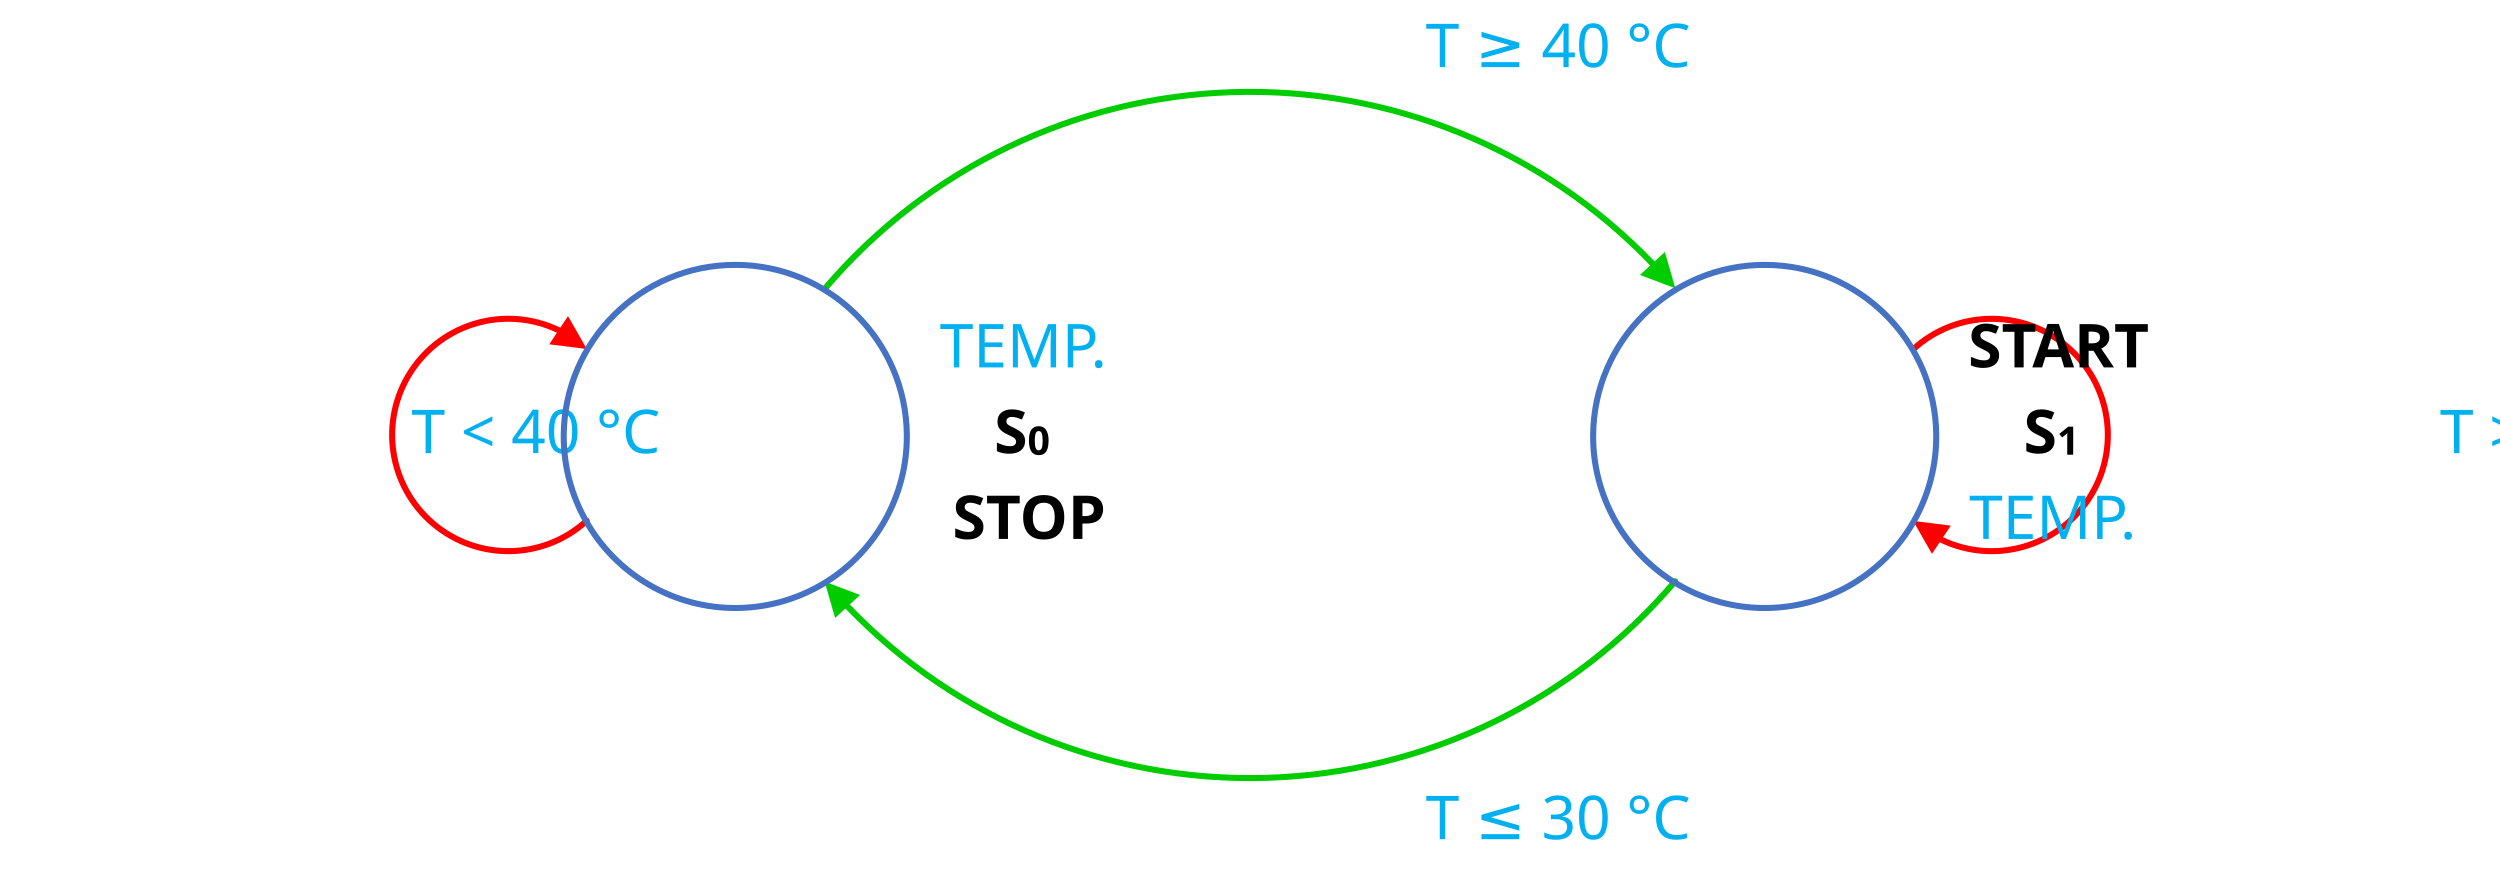
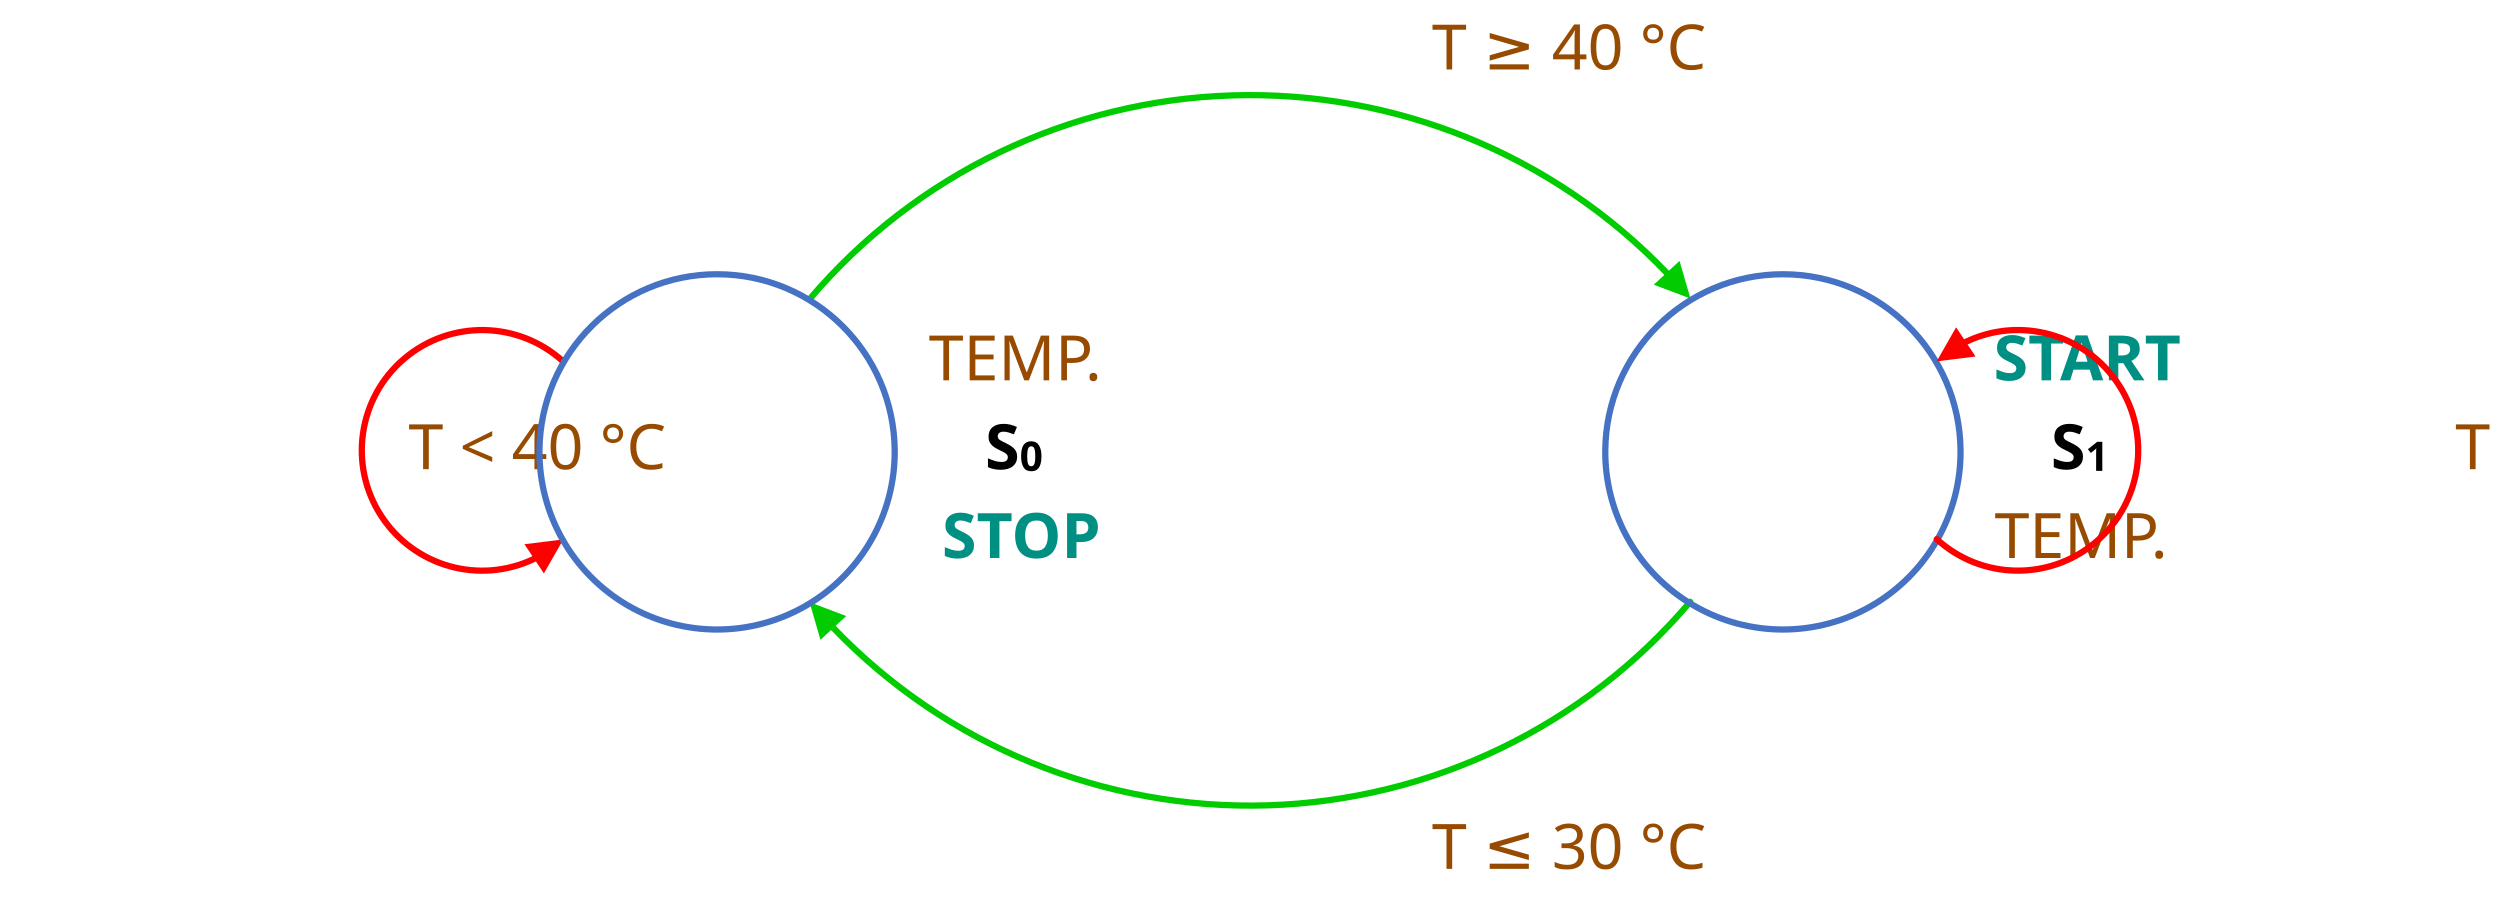
- <svg xmlns="http://www.w3.org/2000/svg" xmlns:ns1="http://schemas.microsoft.com/visio/2003/SVGExtensions/" xmlns:xlink="http://www.w3.org/1999/xlink" width="5.736in" height="1.996in" viewBox="0 0 413.024 143.732" xml:space="preserve" color-interpolation-filters="sRGB" class="st10">
+ <svg xmlns="http://www.w3.org/2000/svg" xmlns:ns1="http://schemas.microsoft.com/visio/2003/SVGExtensions/" xmlns:xlink="http://www.w3.org/1999/xlink" width="5.54in" height="1.996in" viewBox="0 0 398.85 143.732" xml:space="preserve" color-interpolation-filters="sRGB" class="st11">
  <ns1:documentProperties ns1:langID="1033" ns1:viewMarkup="false" />
  <style type="text/css">
	
		.st1 {marker-end:url(#mrkr4-6);stroke:#00cc00;stroke-linecap:round;stroke-linejoin:round;stroke-width:1}
		.st2 {fill:#00cc00;fill-opacity:1;stroke:#00cc00;stroke-opacity:1;stroke-width:0.357}
		.st3 {marker-end:url(#mrkr4-17);stroke:#ff0000;stroke-linecap:round;stroke-linejoin:round;stroke-width:1}
		.st4 {fill:#ff0000;fill-opacity:1;stroke:#ff0000;stroke-opacity:1;stroke-width:0.357}
		.st5 {fill:none;stroke:none;stroke-width:1}
- 		.st6 {fill:#00b0f0;font-family:Calibri;font-size:0.833em}
+ 		.st6 {fill:#964b00;font-family:Calibri;font-size:0.833em}
		.st7 {fill:none;stroke:#4672c4;stroke-width:1}
		.st8 {fill:#000000;font-family:Calibri;font-size:0.833em;font-weight:bold}
		.st9 {baseline-shift:-32.495%;font-size:0.65em}
- 		.st10 {fill:none;fill-rule:evenodd;font-size:12px;overflow:visible;stroke-linecap:square;stroke-miterlimit:3}
+ 		.st10 {fill:#008f83;font-family:Calibri;font-size:0.833em;font-weight:bold}
+ 		.st11 {fill:none;fill-rule:evenodd;font-size:12px;overflow:visible;stroke-linecap:square;stroke-miterlimit:3}
	
	</style>
  <defs id="Markers">
    <g id="lend4">
      <path d="M 2 1 L 0 0 L 2 -1 L 2 1 " style="stroke:none" />
    </g>
    <marker id="mrkr4-6" class="st2" ns1:arrowType="4" ns1:arrowSize="1" ns1:setback="5.24" refX="-5.24" orient="auto" markerUnits="strokeWidth" overflow="visible">
      <use xlink:href="#lend4" transform="scale(-2.8,-2.8) " />
    </marker>
    <marker id="mrkr4-17" class="st4" ns1:arrowType="4" ns1:arrowSize="1" ns1:setback="5.24" refX="-5.24" orient="auto" markerUnits="strokeWidth" overflow="visible">
      <use xlink:href="#lend4" transform="scale(-2.8,-2.8) " />
    </marker>
  </defs>
  <g ns1:mID="0" ns1:index="1" ns1:groupContext="foregroundPage">
    <ns1:pageProperties ns1:drawingScale="0.0393701" ns1:pageScale="0.0393701" ns1:drawingUnits="24" ns1:shadowOffsetX="8.50394" ns1:shadowOffsetY="-8.50394" />
    <ns1:layer ns1:name="Connector" ns1:index="0" />
    <ns1:layer ns1:name="Flowchart" ns1:index="1" />
-     <g id="shape14-1" ns1:mID="14" ns1:groupContext="shape" ns1:layerMember="0" transform="translate(121.472,-71.8661)">
+     <g id="shape14-1" ns1:mID="14" ns1:groupContext="shape" ns1:layerMember="0" transform="translate(114.386,-71.8661)">
      <ns1:userDefs>
        <ns1:ud ns1:nameU="ScaleFactor" ns1:val="VT0(1):26" />
        <ns1:ud ns1:nameU="visVersion" ns1:val="VT0(15):26" />
      </ns1:userDefs>
      <path d="M14.8 119.56 A92.126 92.126 0 0 1 151.53 115.4 L151.77 115.66" class="st1" />
    </g>
-     <g id="shape17-7" ns1:mID="17" ns1:groupContext="shape" ns1:layerMember="0" transform="translate(291.551,215.598) rotate(180)">
+     <g id="shape17-7" ns1:mID="17" ns1:groupContext="shape" ns1:layerMember="0" transform="translate(284.465,215.598) rotate(180)">
      <ns1:userDefs>
        <ns1:ud ns1:nameU="ScaleFactor" ns1:val="VT0(1):26" />
        <ns1:ud ns1:nameU="visVersion" ns1:val="VT0(15):26" />
      </ns1:userDefs>
      <path d="M14.8 119.56 A92.126 92.126 0 0 1 151.53 115.4 L151.77 115.66" class="st1" />
    </g>
-     <g id="shape18-12" ns1:mID="18" ns1:groupContext="shape" ns1:layerMember="0" transform="translate(121.472,215.598) rotate(180)">
+     <g id="shape18-12" ns1:mID="18" ns1:groupContext="shape" ns1:layerMember="0" transform="translate(114.386,-71.8661) scale(-1,1)">
      <ns1:userDefs>
        <ns1:ud ns1:nameU="ScaleFactor" ns1:val="VT0(1):26" />
        <ns1:ud ns1:nameU="visVersion" ns1:val="VT0(15):26" />
      </ns1:userDefs>
      <path d="M24.55 129.56 A19.197 19.197 0 1 1 29.19 161.04 L28.89 160.84" class="st3" />
    </g>
-     <g id="shape20-18" ns1:mID="20" ns1:groupContext="shape" ns1:layerMember="0" transform="translate(291.551,-71.8661) rotate(2.00574E-06)">
-       <ns1:userDefs>
-         <ns1:ud ns1:nameU="ScaleFactor" ns1:val="VT0(1):26" />
-         <ns1:ud ns1:nameU="visVersion" ns1:val="VT0(15):26" />
-       </ns1:userDefs>
-       <path d="M24.55 129.56 A19.197 19.197 0 1 1 29.19 161.04 L28.89 160.84" class="st3" />
-     </g>
-     <g id="shape23-23" ns1:mID="23" ns1:groupContext="shape" transform="translate(1,-64.7795)">
+     <g id="shape23-18" ns1:mID="23" ns1:groupContext="shape" transform="translate(1,-64.7795)">
      <ns1:textBlock ns1:margins="rect(1,1,1,1)" ns1:tabSpace="42.5197" />
      <ns1:textRect cx="28.346" cy="136.646" width="56.7" height="14.173" />
      <rect x="0" y="129.559" width="56.693" height="14.173" class="st5" />
-       <text x="20.2" y="139.65" class="st6" ns1:langID="1033">
-         <ns1:paragraph ns1:horizAlign="2" />
+       <text x="17.37" y="139.65" class="st6" ns1:langID="1033">
+         <ns1:paragraph ns1:indentLeft="2.83" ns1:indentRight="2.83" ns1:horizAlign="2" />
        <ns1:tabList />T &lt; 40 °C</text>
    </g>
-     <g id="shape25-26" ns1:mID="25" ns1:groupContext="shape" transform="translate(178.165,-128.559)">
+     <g id="shape25-21" ns1:mID="25" ns1:groupContext="shape" transform="translate(171.079,-128.559)">
      <ns1:textBlock ns1:margins="rect(1,1,1,1)" ns1:tabSpace="42.5197" />
      <ns1:textRect cx="28.346" cy="136.646" width="56.7" height="14.173" />
      <rect x="0" y="129.559" width="56.693" height="14.173" class="st5" />
      <text x="10.6" y="139.65" class="st6" ns1:langID="1033">
        <ns1:paragraph ns1:horizAlign="1" />
        <ns1:tabList />T ≥ 40 °C</text>
    </g>
-     <g id="shape26-29" ns1:mID="26" ns1:groupContext="shape" transform="translate(178.165,-1)">
+     <g id="shape26-24" ns1:mID="26" ns1:groupContext="shape" transform="translate(171.079,-1)">
      <ns1:textBlock ns1:margins="rect(1,1,1,1)" ns1:tabSpace="42.5197" />
      <ns1:textRect cx="28.346" cy="136.646" width="56.7" height="14.173" />
      <rect x="0" y="129.559" width="56.693" height="14.173" class="st5" />
      <text x="10.6" y="139.65" class="st6" ns1:langID="1033">
        <ns1:paragraph ns1:horizAlign="1" />
        <ns1:tabList />T ≤ 30 °C</text>
    </g>
-     <g id="shape37-32" ns1:mID="37" ns1:groupContext="shape" transform="translate(355.331,-64.7795)">
+     <g id="shape37-27" ns1:mID="37" ns1:groupContext="shape" transform="translate(341.157,-64.7795)">
      <ns1:textBlock ns1:margins="rect(1,1,1,1)" ns1:tabSpace="42.5197" />
      <ns1:textRect cx="28.346" cy="136.646" width="56.7" height="14.173" />
      <rect x="0" y="129.559" width="56.693" height="14.173" class="st5" />
-       <text x="1" y="139.65" class="st6" ns1:langID="1033">
-         <ns1:paragraph />
+       <text x="3.83" y="139.65" class="st6" ns1:langID="1033">
+         <ns1:paragraph ns1:indentLeft="2.83" ns1:indentRight="2.83" />
        <ns1:tabList />T &gt; 30 °C</text>
    </g>
-     <g id="shape38-35" ns1:mID="38" ns1:groupContext="shape" ns1:layerMember="1" transform="translate(263.205,-43.5197)">
+     <g id="shape38-30" ns1:mID="38" ns1:groupContext="shape" ns1:layerMember="1" transform="translate(256.118,-43.5197)">
      <ns1:custProps>
        <ns1:cp ns1:nameU="Cost" ns1:lbl="Cost" ns1:type="7" ns1:format="@" ns1:langID="1033" />
        <ns1:cp ns1:nameU="Duration" ns1:lbl="Duration" ns1:type="2" ns1:langID="1033" />
        <ns1:cp ns1:nameU="Resources" ns1:lbl="Resources" ns1:langID="1033" />
      </ns1:custProps>
      <ns1:userDefs>
        <ns1:ud ns1:nameU="visVersion" ns1:val="VT0(15):26" />
      </ns1:userDefs>
      <ns1:textBlock ns1:margins="rect(1,1,1,1)" ns1:tabSpace="42.5197" />
      <ns1:textRect cx="28.346" cy="115.386" width="56.7" height="56.693" />
      <path d="M0 115.39 A28.346 28.346 0 0 1 56.69 115.39 A28.346 28.346 0 1 1 0 115.39 Z" class="st7" />
      <text x="24.34" y="118.39" class="st8" ns1:langID="1033">
        <ns1:paragraph ns1:horizAlign="1" />
        <ns1:tabList />S<tspan dy="-0.284em" class="st9" ns1:baseFontSize="10">1</tspan>
      </text>
    </g>
-     <g id="shape39-39" ns1:mID="39" ns1:groupContext="shape" transform="translate(263.205,-43.5197)">
+     <g id="shape39-34" ns1:mID="39" ns1:groupContext="shape" transform="translate(256.118,-43.5197)">
      <ns1:textBlock ns1:margins="rect(1,1,1,1)" ns1:tabSpace="42.5197" />
      <ns1:textRect cx="28.346" cy="129.559" width="56.7" height="28.346" />
      <rect x="0" y="115.386" width="56.693" height="28.346" class="st5" />
      <text x="15.35" y="132.56" class="st6" ns1:langID="1033">
        <ns1:paragraph ns1:horizAlign="1" />
        <ns1:tabList />TEMP.</text>
    </g>
-     <g id="shape40-42" ns1:mID="40" ns1:groupContext="shape" transform="translate(263.205,-71.8661)">
+     <g id="shape40-37" ns1:mID="40" ns1:groupContext="shape" transform="translate(256.118,-71.8661)">
      <ns1:textBlock ns1:margins="rect(1,1,1,1)" ns1:tabSpace="42.5197" />
      <ns1:textRect cx="28.346" cy="129.559" width="56.7" height="28.346" />
      <rect x="0" y="115.386" width="56.693" height="28.346" class="st5" />
-       <text x="15.19" y="132.56" class="st8" ns1:langID="1033">
+       <text x="15.19" y="132.56" class="st10" ns1:langID="1033">
        <ns1:paragraph ns1:horizAlign="1" />
        <ns1:tabList />START</text>
    </g>
-     <g id="shape42-45" ns1:mID="42" ns1:groupContext="shape" ns1:layerMember="1" transform="translate(93.126,-43.5197)">
+     <g id="shape42-40" ns1:mID="42" ns1:groupContext="shape" ns1:layerMember="1" transform="translate(86.0394,-43.5197)">
      <ns1:custProps>
        <ns1:cp ns1:nameU="Cost" ns1:lbl="Cost" ns1:type="7" ns1:format="@" ns1:langID="1033" />
        <ns1:cp ns1:nameU="Duration" ns1:lbl="Duration" ns1:type="2" ns1:langID="1033" />
        <ns1:cp ns1:nameU="Resources" ns1:lbl="Resources" ns1:langID="1033" />
      </ns1:custProps>
      <ns1:userDefs>
        <ns1:ud ns1:nameU="visVersion" ns1:val="VT0(15):26" />
      </ns1:userDefs>
      <ns1:textBlock ns1:margins="rect(1,1,1,1)" ns1:tabSpace="42.5197" />
      <ns1:textRect cx="28.346" cy="115.386" width="56.7" height="56.693" />
      <path d="M0 115.39 A28.346 28.346 0 0 1 56.69 115.39 A28.346 28.346 0 1 1 0 115.39 Z" class="st7" />
      <text x="24.34" y="118.39" class="st8" ns1:langID="1033">
        <ns1:paragraph ns1:horizAlign="1" />
        <ns1:tabList />S<tspan dy="-0.284em" class="st9" ns1:baseFontSize="10">0</tspan>
      </text>
    </g>
-     <g id="shape43-49" ns1:mID="43" ns1:groupContext="shape" transform="translate(93.126,-43.5197)">
+     <g id="shape43-44" ns1:mID="43" ns1:groupContext="shape" transform="translate(86.0394,-43.5197)">
      <ns1:textBlock ns1:margins="rect(1,1,1,1)" ns1:tabSpace="42.5197" />
      <ns1:textRect cx="28.346" cy="129.559" width="56.7" height="28.346" />
      <rect x="0" y="115.386" width="56.693" height="28.346" class="st5" />
-       <text x="17.46" y="132.56" class="st8" ns1:langID="1033">
+       <text x="17.46" y="132.56" class="st10" ns1:langID="1033">
        <ns1:paragraph ns1:horizAlign="1" />
        <ns1:tabList />STOP</text>
    </g>
-     <g id="shape44-52" ns1:mID="44" ns1:groupContext="shape" transform="translate(93.126,-71.8661)">
+     <g id="shape44-47" ns1:mID="44" ns1:groupContext="shape" transform="translate(86.0394,-71.8661)">
      <ns1:textBlock ns1:margins="rect(1,1,1,1)" ns1:tabSpace="42.5197" />
      <ns1:textRect cx="28.346" cy="129.559" width="56.7" height="28.346" />
      <rect x="0" y="115.386" width="56.693" height="28.346" class="st5" />
      <text x="15.35" y="132.56" class="st6" ns1:langID="1033">
        <ns1:paragraph ns1:horizAlign="1" />
        <ns1:tabList />TEMP.</text>
    </g>
+     <g id="shape119-50" ns1:mID="119" ns1:groupContext="shape" ns1:layerMember="0" transform="translate(284.465,215.598) scale(1,-1)">
+       <ns1:userDefs>
+         <ns1:ud ns1:nameU="ScaleFactor" ns1:val="VT0(1):26" />
+         <ns1:ud ns1:nameU="visVersion" ns1:val="VT0(15):26" />
+       </ns1:userDefs>
+       <path d="M24.55 129.56 A19.197 19.197 0 1 1 29.19 161.04 L28.89 160.84" class="st3" />
+     </g>
  </g>
</svg>
